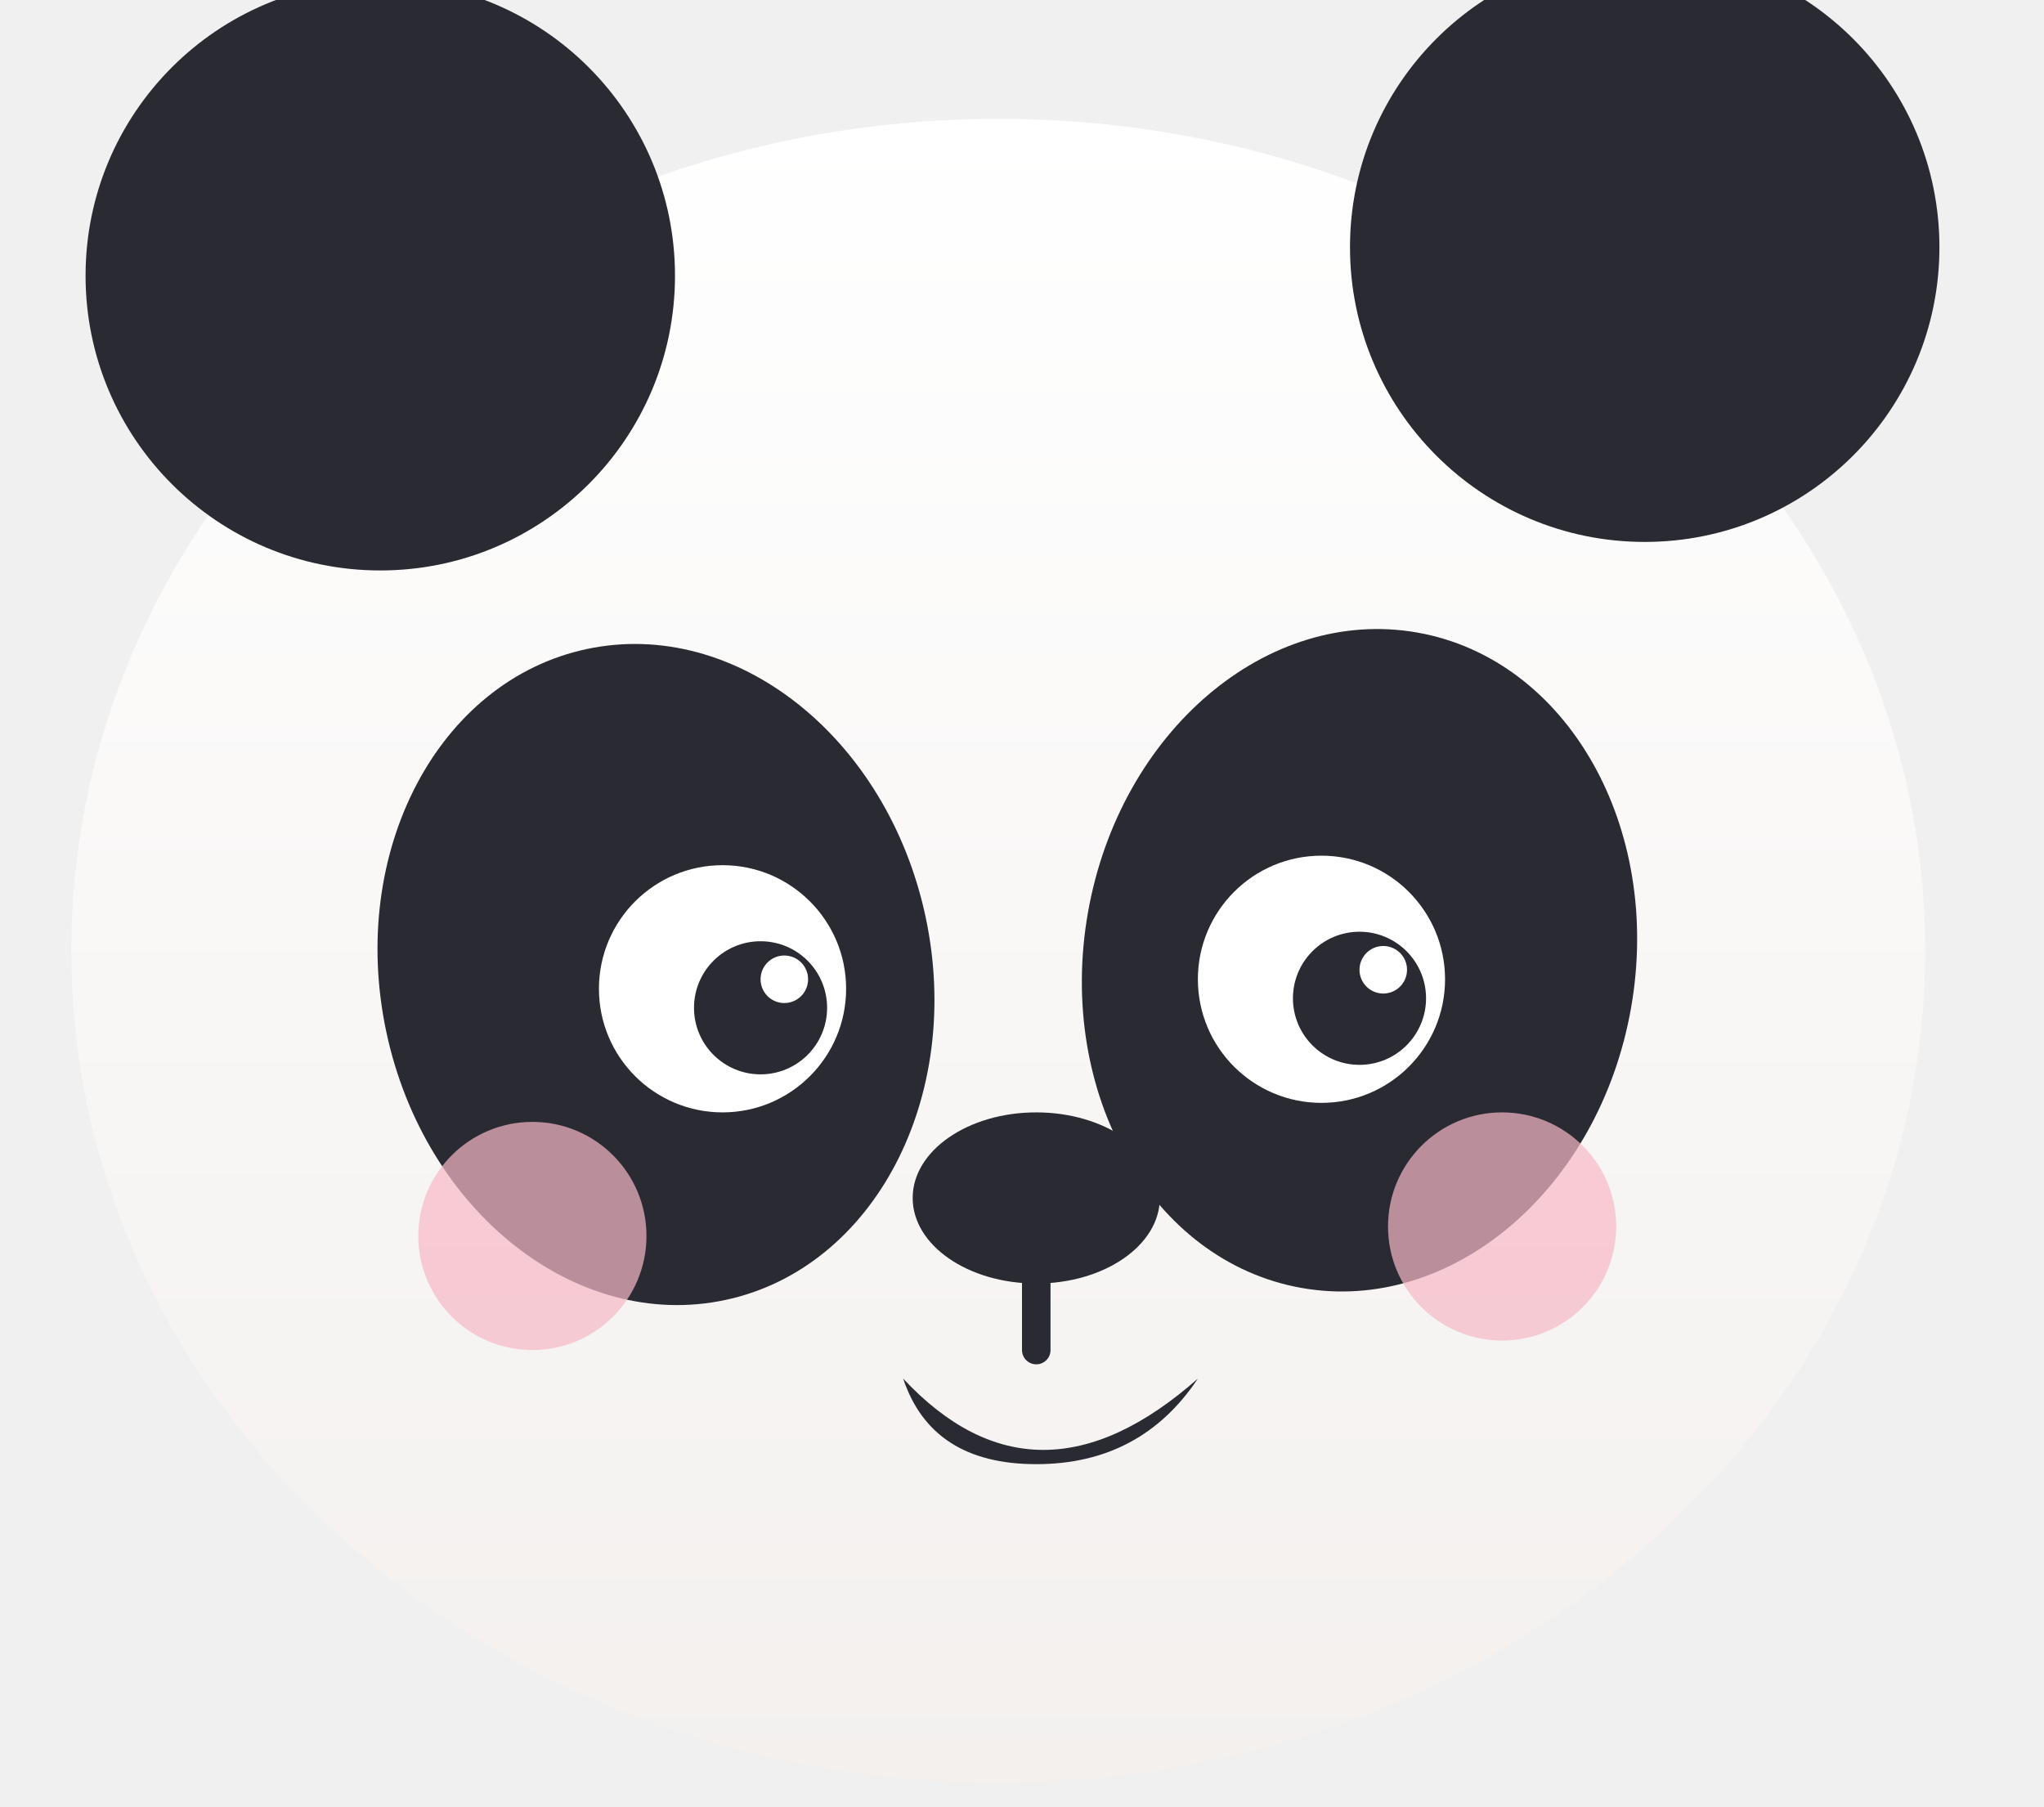
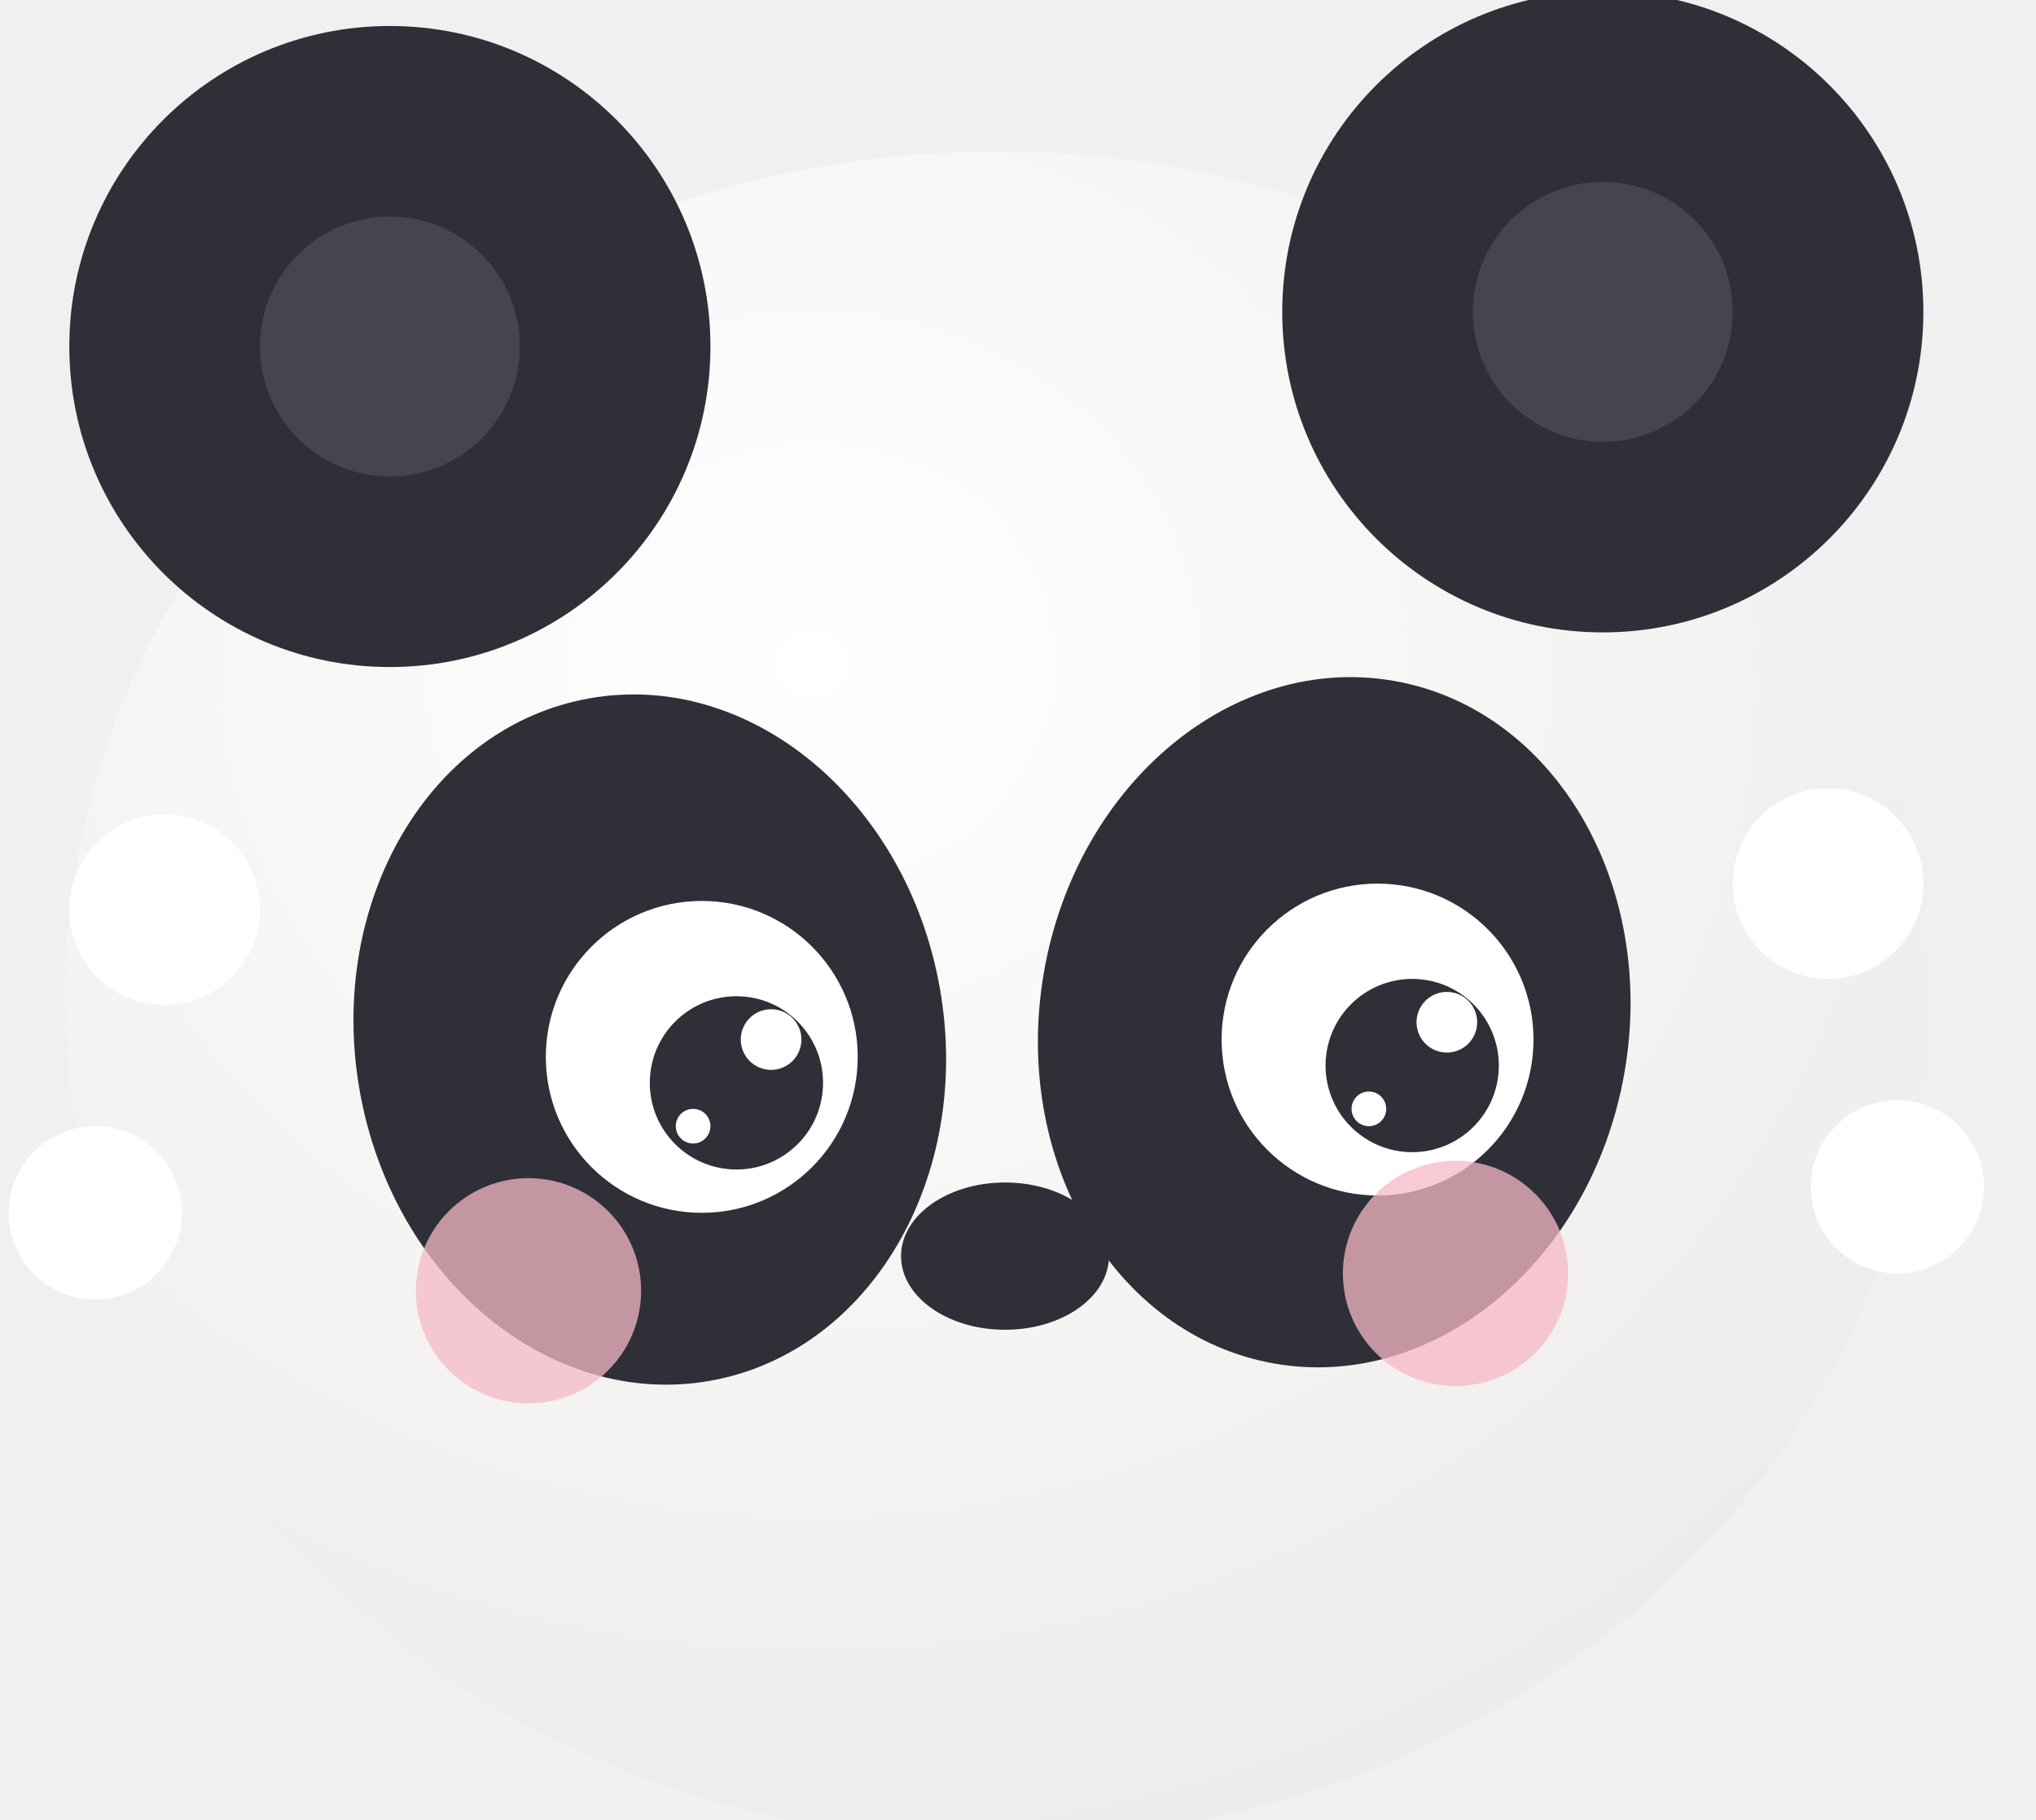
- <svg xmlns="http://www.w3.org/2000/svg" viewBox="260 210 430 380">
+ <svg xmlns="http://www.w3.org/2000/svg" viewBox="230 190 470 420">
  <defs>
-     <linearGradient id="bodyGradFace" x1="0%" y1="0%" x2="0%" y2="100%">
+     <radialGradient id="bodyGradFace" cx="40%" cy="30%" r="80%">
      <stop offset="0%" stop-color="#ffffff" />
-       <stop offset="100%" stop-color="#f3f0ee" />
-     </linearGradient>
+       <stop offset="100%" stop-color="#eceae8" />
+     </radialGradient>
  </defs>
-   <ellipse cx="470" cy="410" rx="195" ry="175" fill="url(#bodyGradFace)" />
-   <circle cx="340" cy="268" r="62" fill="#2a2a32" />
-   <circle cx="606" cy="262" r="62" fill="#2a2a32" />
-   <ellipse cx="398" cy="415" rx="58" ry="70" fill="#2a2a32" transform="rotate(-12 398 415)" />
-   <ellipse cx="546" cy="412" rx="58" ry="70" fill="#2a2a32" transform="rotate(10 546 412)" />
-   <circle cx="412" cy="418" r="26" fill="#ffffff" />
-   <circle cx="538" cy="416" r="26" fill="#ffffff" />
-   <circle cx="420" cy="422" r="14" fill="#2a2a32" />
-   <circle cx="546" cy="420" r="14" fill="#2a2a32" />
-   <circle cx="425" cy="416" r="5" fill="#ffffff" />
-   <circle cx="551" cy="414" r="5" fill="#ffffff" />
-   <circle cx="372" cy="470" r="24" fill="#f6b8c6" opacity="0.7" />
-   <circle cx="576" cy="468" r="24" fill="#f6b8c6" opacity="0.7" />
-   <ellipse cx="478" cy="462" rx="26" ry="18" fill="#2a2a32" />
-   <path d="M 478 480 L 478 494" stroke="#2a2a32" stroke-width="6" stroke-linecap="round" />
-   <path d="M 450 500 Q 478 530 512 500 Q 500 518 478 518 Q 456 518 450 500 Z" fill="#2a2a32" />
+   <ellipse cx="460" cy="420" rx="215" ry="195" fill="url(#bodyGradFace)" />
+   <g fill="#ffffff">
+     <circle cx="268" cy="400" r="22" />
+     <circle cx="252" cy="470" r="20" />
+     <circle cx="652" cy="394" r="22" />
+     <circle cx="668" cy="464" r="20" />
+   </g>
+   <circle cx="320" cy="270" r="74" fill="#2f2f38" />
+   <circle cx="600" cy="262" r="74" fill="#2f2f38" />
+   <circle cx="320" cy="270" r="30" fill="#45454f" />
+   <circle cx="600" cy="262" r="30" fill="#45454f" />
+   <ellipse cx="380" cy="430" rx="68" ry="80" fill="#2f2f38" transform="rotate(-10 380 430)" />
+   <ellipse cx="538" cy="426" rx="68" ry="80" fill="#2f2f38" transform="rotate(10 538 426)" />
+   <circle cx="392" cy="434" r="36" fill="#ffffff" />
+   <circle cx="548" cy="430" r="36" fill="#ffffff" />
+   <circle cx="400" cy="440" r="20" fill="#2f2f38" />
+   <circle cx="556" cy="436" r="20" fill="#2f2f38" />
+   <circle cx="408" cy="430" r="7" fill="#ffffff" />
+   <circle cx="564" cy="426" r="7" fill="#ffffff" />
+   <circle cx="390" cy="450" r="4" fill="#ffffff" />
+   <circle cx="546" cy="446" r="4" fill="#ffffff" />
+   <circle cx="352" cy="488" r="26" fill="#f6b8c6" opacity="0.75" />
+   <circle cx="566" cy="484" r="26" fill="#f6b8c6" opacity="0.75" />
+   <ellipse cx="462" cy="480" rx="24" ry="17" fill="#2f2f38" />
</svg>
